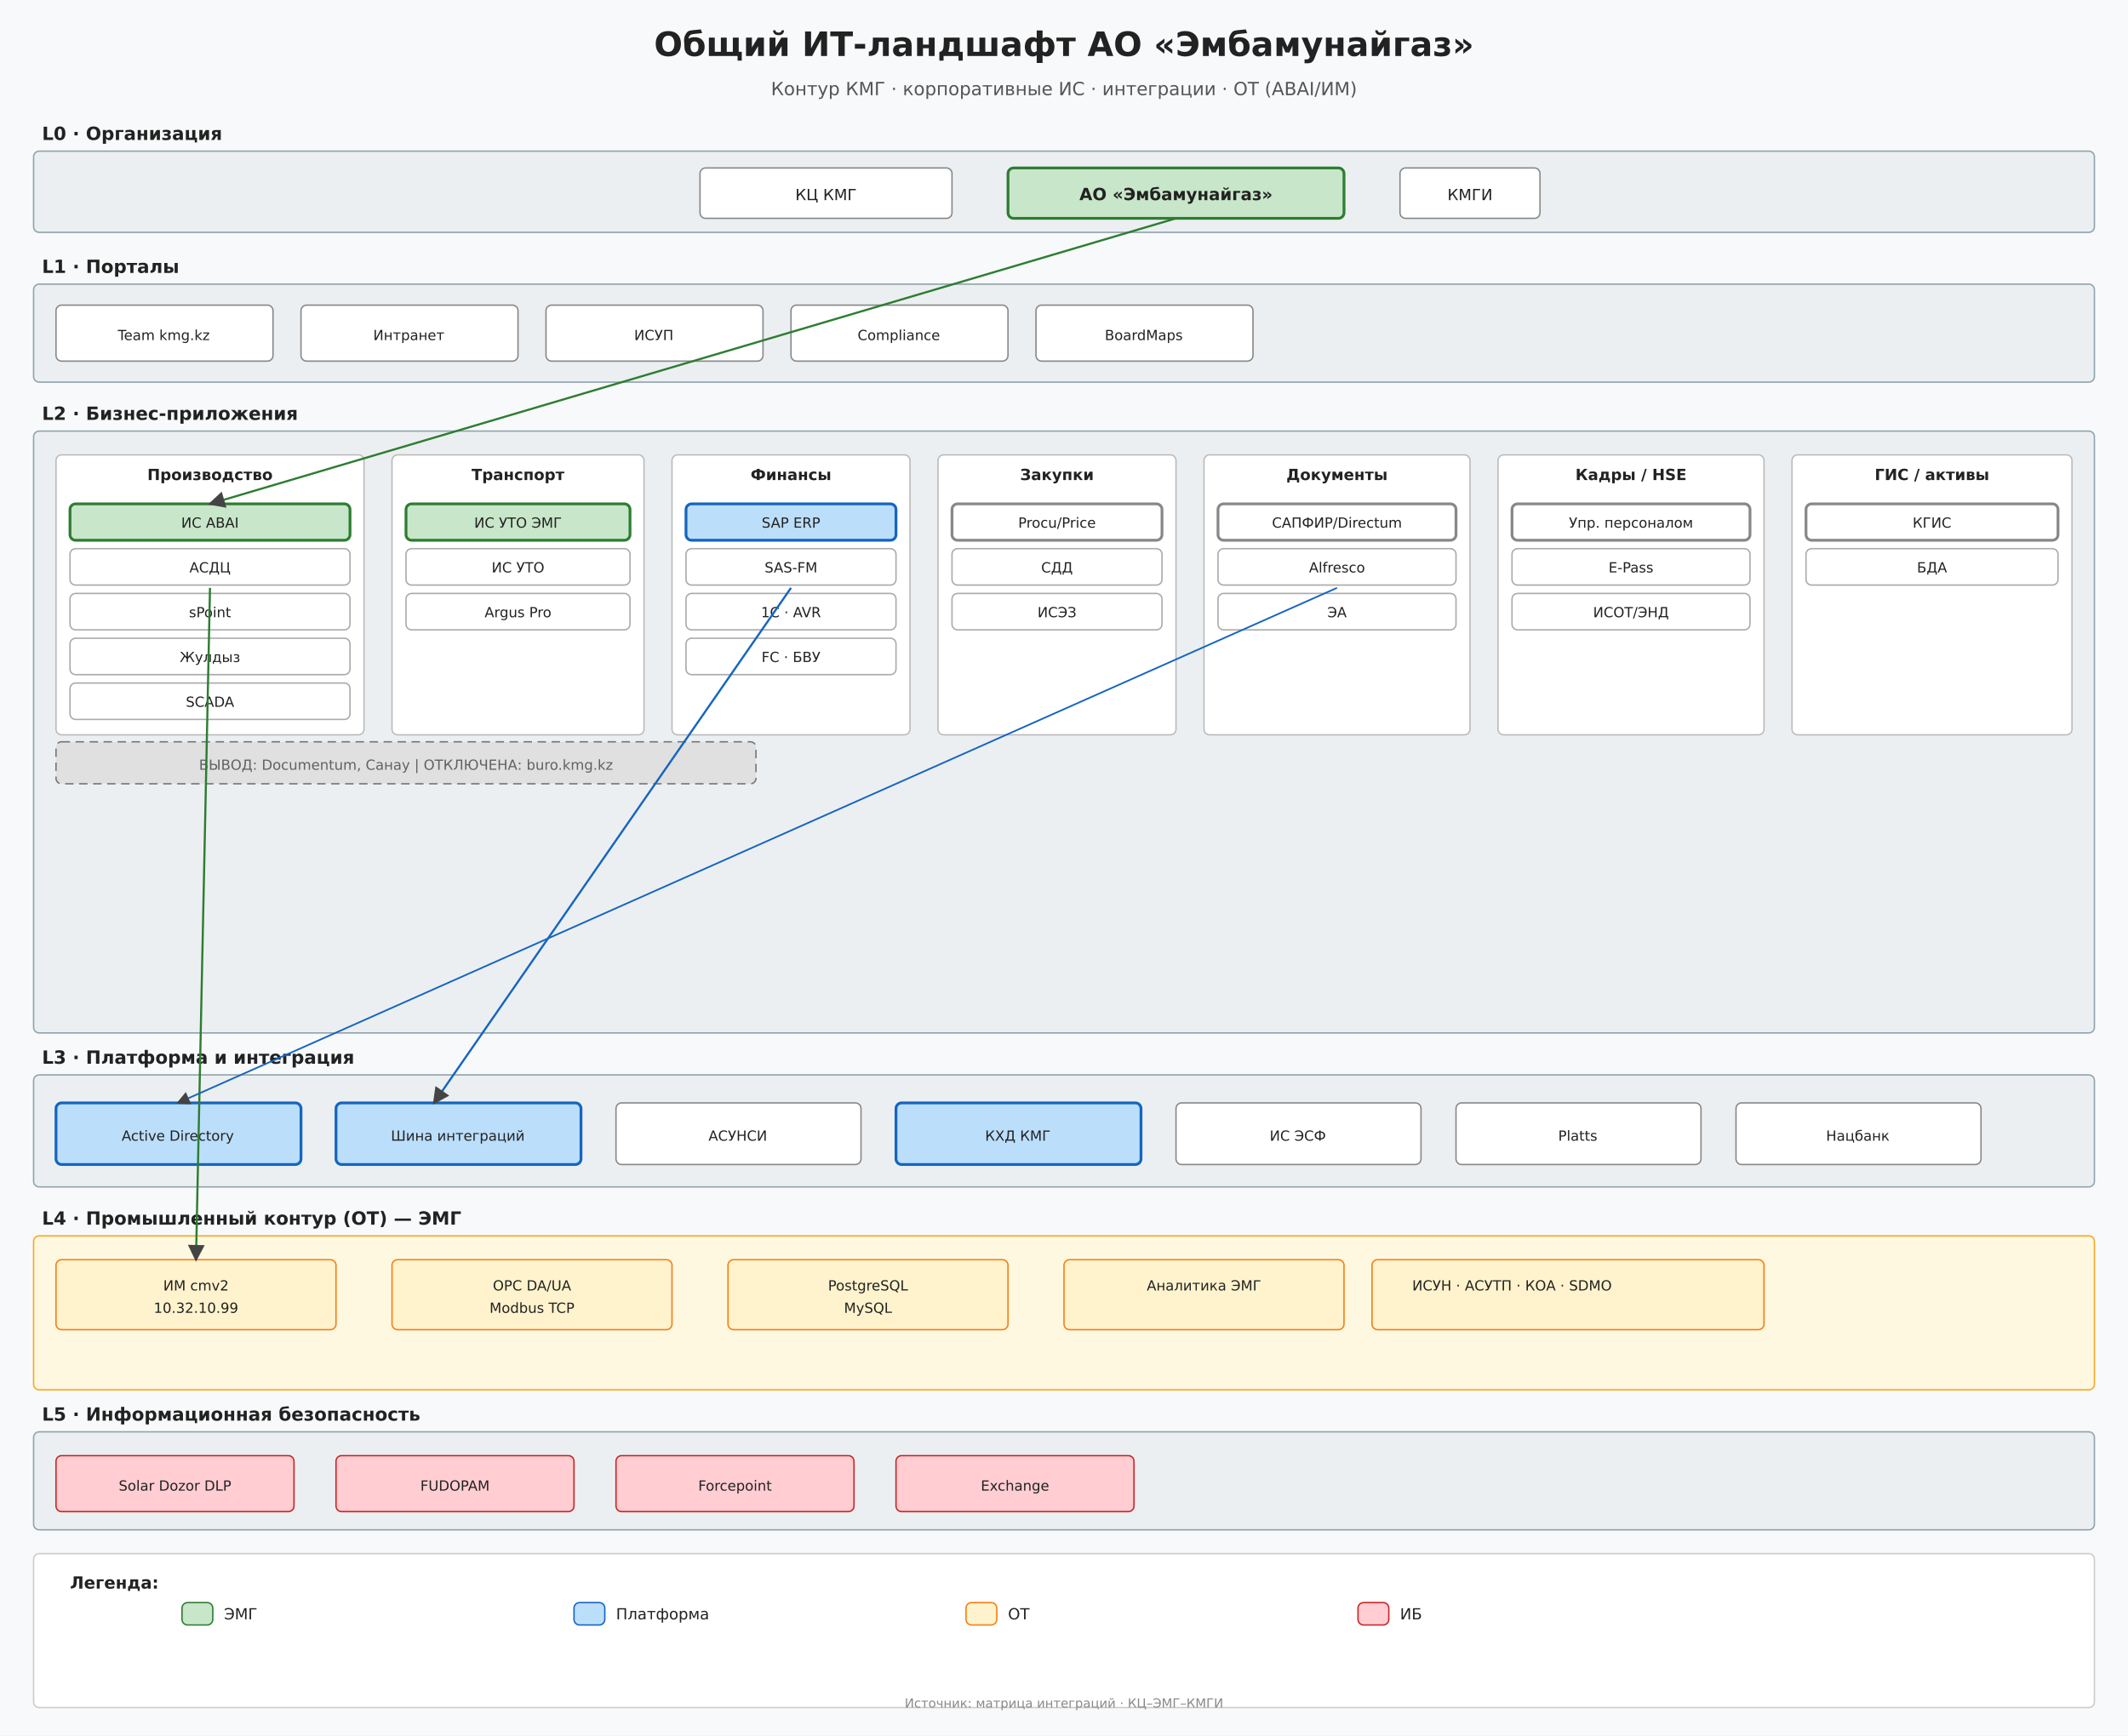
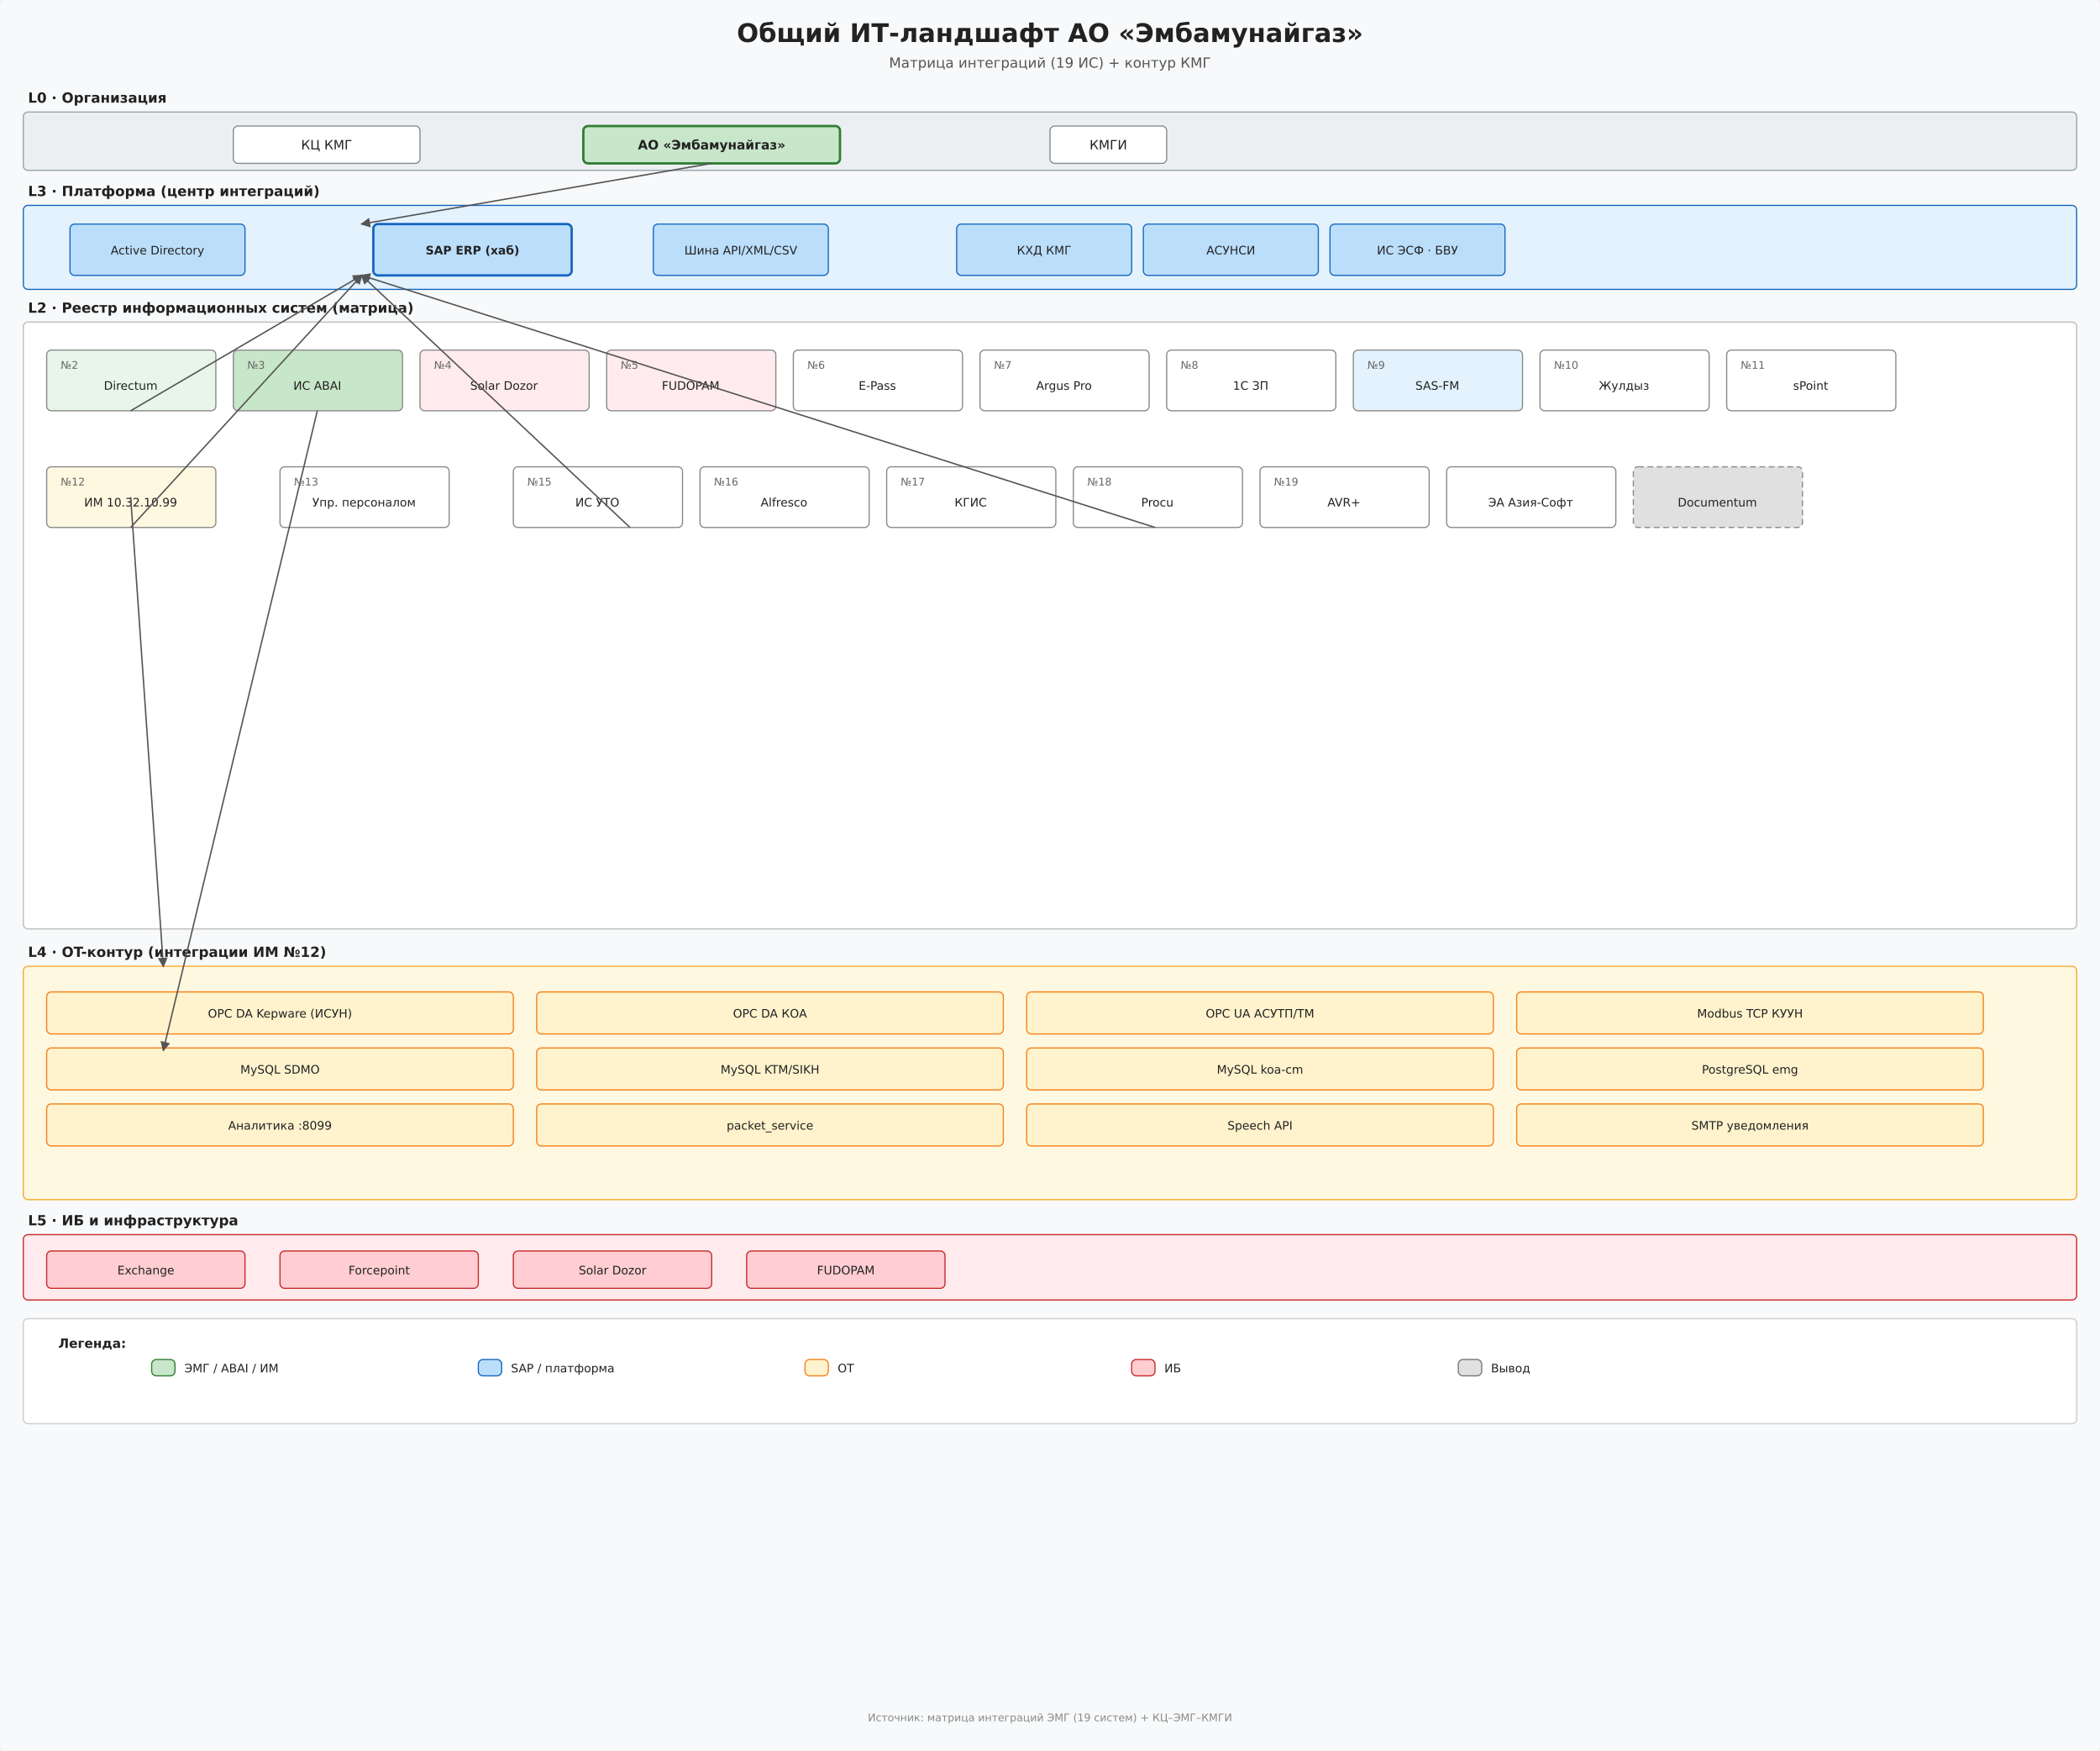
- <svg xmlns="http://www.w3.org/2000/svg" viewBox="0 0 1520 1240">
+ <svg xmlns="http://www.w3.org/2000/svg" viewBox="0 0 1800 1500">
  <defs>
-     <marker id="a" markerWidth="8" markerHeight="8" refX="7" refY="4" orient="auto">
-       <path d="M0,0 L8,4 L0,8 Z" fill="#444" />
+     <marker id="ar" markerWidth="7" markerHeight="7" refX="6" refY="3.5" orient="auto">
+       <path d="M0,0 L7,3.5 L0,7 Z" fill="#555" />
    </marker>
  </defs>
-   <rect width="1520" height="1240" fill="#f8f9fa" />
-   <text x="760" y="40" text-anchor="middle" font-family="DejaVu Sans,Arial,sans-serif" font-size="24" font-weight="bold" fill="#222">Общий ИТ-ландшафт АО «Эмбамунайгаз»</text>
-   <text x="760" y="68" text-anchor="middle" font-family="DejaVu Sans,Arial,sans-serif" font-size="13" font-weight="normal" fill="#555">Контур КМГ · корпоративные ИС · интеграции · OT (ABAI/ИМ)</text>
-   <text x="30" y="100" text-anchor="start" font-family="DejaVu Sans,Arial,sans-serif" font-size="13" font-weight="bold" fill="#222">L0 · Организация</text>
-   <rect x="24" y="108" width="1472" height="58" rx="4" fill="#eceff1" stroke="#90a4ae" stroke-width="1" />
-   <rect x="500" y="120" width="180" height="36" rx="4" fill="#fff" stroke="#888" stroke-width="1" />
-   <text x="590" y="143" text-anchor="middle" font-family="DejaVu Sans,Arial,sans-serif" font-size="11" font-weight="normal" fill="#222">КЦ КМГ</text>
-   <rect x="720" y="120" width="240" height="36" rx="4" fill="#c8e6c9" stroke="#2e7d32" stroke-width="2" />
-   <text x="840" y="143" text-anchor="middle" font-family="DejaVu Sans,Arial,sans-serif" font-size="12" font-weight="bold" fill="#222">АО «Эмбамунайгаз»</text>
-   <rect x="1000" y="120" width="100" height="36" rx="4" fill="#fff" stroke="#888" stroke-width="1" />
-   <text x="1050" y="143" text-anchor="middle" font-family="DejaVu Sans,Arial,sans-serif" font-size="11" font-weight="normal" fill="#222">КМГИ</text>
-   <text x="30" y="195" text-anchor="start" font-family="DejaVu Sans,Arial,sans-serif" font-size="13" font-weight="bold" fill="#222">L1 · Порталы</text>
-   <rect x="24" y="203" width="1472" height="70" rx="4" fill="#eceff1" stroke="#90a4ae" stroke-width="1" />
-   <rect x="40" y="218" width="155" height="40" rx="4" fill="#fff" stroke="#888" stroke-width="1" />
-   <text x="117" y="243" text-anchor="middle" font-family="DejaVu Sans,Arial,sans-serif" font-size="10" font-weight="normal" fill="#222">Team kmg.kz</text>
-   <rect x="215" y="218" width="155" height="40" rx="4" fill="#fff" stroke="#888" stroke-width="1" />
-   <text x="292" y="243" text-anchor="middle" font-family="DejaVu Sans,Arial,sans-serif" font-size="10" font-weight="normal" fill="#222">Интранет</text>
-   <rect x="390" y="218" width="155" height="40" rx="4" fill="#fff" stroke="#888" stroke-width="1" />
-   <text x="467" y="243" text-anchor="middle" font-family="DejaVu Sans,Arial,sans-serif" font-size="10" font-weight="normal" fill="#222">ИСУП</text>
-   <rect x="565" y="218" width="155" height="40" rx="4" fill="#fff" stroke="#888" stroke-width="1" />
-   <text x="642" y="243" text-anchor="middle" font-family="DejaVu Sans,Arial,sans-serif" font-size="10" font-weight="normal" fill="#222">Compliance</text>
-   <rect x="740" y="218" width="155" height="40" rx="4" fill="#fff" stroke="#888" stroke-width="1" />
-   <text x="817" y="243" text-anchor="middle" font-family="DejaVu Sans,Arial,sans-serif" font-size="10" font-weight="normal" fill="#222">BoardMaps</text>
-   <text x="30" y="300" text-anchor="start" font-family="DejaVu Sans,Arial,sans-serif" font-size="13" font-weight="bold" fill="#222">L2 · Бизнес-приложения</text>
-   <rect x="24" y="308" width="1472" height="430" rx="4" fill="#eceff1" stroke="#90a4ae" stroke-width="1" />
-   <rect x="40" y="325" width="220" height="200" rx="4" fill="#fff" stroke="#bbb" stroke-width="1" />
-   <text x="150.0" y="343" text-anchor="middle" font-family="DejaVu Sans,Arial,sans-serif" font-size="11" font-weight="bold" fill="#222">Производство</text>
-   <rect x="50" y="360" width="200" height="26" rx="4" fill="#c8e6c9" stroke="#2e7d32" stroke-width="2" />
-   <text x="150.0" y="377" text-anchor="middle" font-family="DejaVu Sans,Arial,sans-serif" font-size="10" font-weight="normal" fill="#222">ИС ABAI</text>
-   <rect x="50" y="392" width="200" height="26" rx="4" fill="#fff" stroke="#aaa" stroke-width="1" />
-   <text x="150.0" y="409" text-anchor="middle" font-family="DejaVu Sans,Arial,sans-serif" font-size="10" font-weight="normal" fill="#222">АСДЦ</text>
-   <rect x="50" y="424" width="200" height="26" rx="4" fill="#fff" stroke="#aaa" stroke-width="1" />
-   <text x="150.0" y="441" text-anchor="middle" font-family="DejaVu Sans,Arial,sans-serif" font-size="10" font-weight="normal" fill="#222">sPoint</text>
-   <rect x="50" y="456" width="200" height="26" rx="4" fill="#fff" stroke="#aaa" stroke-width="1" />
-   <text x="150.0" y="473" text-anchor="middle" font-family="DejaVu Sans,Arial,sans-serif" font-size="10" font-weight="normal" fill="#222">Жулдыз</text>
-   <rect x="50" y="488" width="200" height="26" rx="4" fill="#fff" stroke="#aaa" stroke-width="1" />
-   <text x="150.0" y="505" text-anchor="middle" font-family="DejaVu Sans,Arial,sans-serif" font-size="10" font-weight="normal" fill="#222">SCADA</text>
-   <rect x="280" y="325" width="180" height="200" rx="4" fill="#fff" stroke="#bbb" stroke-width="1" />
-   <text x="370.0" y="343" text-anchor="middle" font-family="DejaVu Sans,Arial,sans-serif" font-size="11" font-weight="bold" fill="#222">Транспорт</text>
-   <rect x="290" y="360" width="160" height="26" rx="4" fill="#c8e6c9" stroke="#2e7d32" stroke-width="2" />
-   <text x="370.0" y="377" text-anchor="middle" font-family="DejaVu Sans,Arial,sans-serif" font-size="10" font-weight="normal" fill="#222">ИС УТО ЭМГ</text>
-   <rect x="290" y="392" width="160" height="26" rx="4" fill="#fff" stroke="#aaa" stroke-width="1" />
-   <text x="370.0" y="409" text-anchor="middle" font-family="DejaVu Sans,Arial,sans-serif" font-size="10" font-weight="normal" fill="#222">ИС УТО</text>
-   <rect x="290" y="424" width="160" height="26" rx="4" fill="#fff" stroke="#aaa" stroke-width="1" />
-   <text x="370.0" y="441" text-anchor="middle" font-family="DejaVu Sans,Arial,sans-serif" font-size="10" font-weight="normal" fill="#222">Argus Pro</text>
-   <rect x="480" y="325" width="170" height="200" rx="4" fill="#fff" stroke="#bbb" stroke-width="1" />
-   <text x="565.0" y="343" text-anchor="middle" font-family="DejaVu Sans,Arial,sans-serif" font-size="11" font-weight="bold" fill="#222">Финансы</text>
-   <rect x="490" y="360" width="150" height="26" rx="4" fill="#bbdefb" stroke="#1565c0" stroke-width="2" />
-   <text x="565.0" y="377" text-anchor="middle" font-family="DejaVu Sans,Arial,sans-serif" font-size="10" font-weight="normal" fill="#222">SAP ERP</text>
-   <rect x="490" y="392" width="150" height="26" rx="4" fill="#fff" stroke="#aaa" stroke-width="1" />
-   <text x="565.0" y="409" text-anchor="middle" font-family="DejaVu Sans,Arial,sans-serif" font-size="10" font-weight="normal" fill="#222">SAS-FM</text>
-   <rect x="490" y="424" width="150" height="26" rx="4" fill="#fff" stroke="#aaa" stroke-width="1" />
-   <text x="565.0" y="441" text-anchor="middle" font-family="DejaVu Sans,Arial,sans-serif" font-size="10" font-weight="normal" fill="#222">1С · AVR</text>
-   <rect x="490" y="456" width="150" height="26" rx="4" fill="#fff" stroke="#aaa" stroke-width="1" />
-   <text x="565.0" y="473" text-anchor="middle" font-family="DejaVu Sans,Arial,sans-serif" font-size="10" font-weight="normal" fill="#222">FC · БВУ</text>
-   <rect x="670" y="325" width="170" height="200" rx="4" fill="#fff" stroke="#bbb" stroke-width="1" />
-   <text x="755.0" y="343" text-anchor="middle" font-family="DejaVu Sans,Arial,sans-serif" font-size="11" font-weight="bold" fill="#222">Закупки</text>
-   <rect x="680" y="360" width="150" height="26" rx="4" fill="#fff" stroke="#888" stroke-width="2" />
-   <text x="755.0" y="377" text-anchor="middle" font-family="DejaVu Sans,Arial,sans-serif" font-size="10" font-weight="normal" fill="#222">Procu/Price</text>
-   <rect x="680" y="392" width="150" height="26" rx="4" fill="#fff" stroke="#aaa" stroke-width="1" />
-   <text x="755.0" y="409" text-anchor="middle" font-family="DejaVu Sans,Arial,sans-serif" font-size="10" font-weight="normal" fill="#222">СДД</text>
-   <rect x="680" y="424" width="150" height="26" rx="4" fill="#fff" stroke="#aaa" stroke-width="1" />
-   <text x="755.0" y="441" text-anchor="middle" font-family="DejaVu Sans,Arial,sans-serif" font-size="10" font-weight="normal" fill="#222">ИСЭЗ</text>
-   <rect x="860" y="325" width="190" height="200" rx="4" fill="#fff" stroke="#bbb" stroke-width="1" />
-   <text x="955.0" y="343" text-anchor="middle" font-family="DejaVu Sans,Arial,sans-serif" font-size="11" font-weight="bold" fill="#222">Документы</text>
-   <rect x="870" y="360" width="170" height="26" rx="4" fill="#fff" stroke="#888" stroke-width="2" />
-   <text x="955.0" y="377" text-anchor="middle" font-family="DejaVu Sans,Arial,sans-serif" font-size="10" font-weight="normal" fill="#222">САПФИР/Directum</text>
-   <rect x="870" y="392" width="170" height="26" rx="4" fill="#fff" stroke="#aaa" stroke-width="1" />
-   <text x="955.0" y="409" text-anchor="middle" font-family="DejaVu Sans,Arial,sans-serif" font-size="10" font-weight="normal" fill="#222">Alfresco</text>
-   <rect x="870" y="424" width="170" height="26" rx="4" fill="#fff" stroke="#aaa" stroke-width="1" />
-   <text x="955.0" y="441" text-anchor="middle" font-family="DejaVu Sans,Arial,sans-serif" font-size="10" font-weight="normal" fill="#222">ЭА</text>
-   <rect x="1070" y="325" width="190" height="200" rx="4" fill="#fff" stroke="#bbb" stroke-width="1" />
-   <text x="1165.0" y="343" text-anchor="middle" font-family="DejaVu Sans,Arial,sans-serif" font-size="11" font-weight="bold" fill="#222">Кадры / HSE</text>
-   <rect x="1080" y="360" width="170" height="26" rx="4" fill="#fff" stroke="#888" stroke-width="2" />
-   <text x="1165.0" y="377" text-anchor="middle" font-family="DejaVu Sans,Arial,sans-serif" font-size="10" font-weight="normal" fill="#222">Упр. персоналом</text>
-   <rect x="1080" y="392" width="170" height="26" rx="4" fill="#fff" stroke="#aaa" stroke-width="1" />
-   <text x="1165.0" y="409" text-anchor="middle" font-family="DejaVu Sans,Arial,sans-serif" font-size="10" font-weight="normal" fill="#222">E-Pass</text>
-   <rect x="1080" y="424" width="170" height="26" rx="4" fill="#fff" stroke="#aaa" stroke-width="1" />
-   <text x="1165.0" y="441" text-anchor="middle" font-family="DejaVu Sans,Arial,sans-serif" font-size="10" font-weight="normal" fill="#222">ИСОТ/ЭНД</text>
-   <rect x="1280" y="325" width="200" height="200" rx="4" fill="#fff" stroke="#bbb" stroke-width="1" />
-   <text x="1380.0" y="343" text-anchor="middle" font-family="DejaVu Sans,Arial,sans-serif" font-size="11" font-weight="bold" fill="#222">ГИС / активы</text>
-   <rect x="1290" y="360" width="180" height="26" rx="4" fill="#fff" stroke="#888" stroke-width="2" />
-   <text x="1380.0" y="377" text-anchor="middle" font-family="DejaVu Sans,Arial,sans-serif" font-size="10" font-weight="normal" fill="#222">КГИС</text>
-   <rect x="1290" y="392" width="180" height="26" rx="4" fill="#fff" stroke="#aaa" stroke-width="1" />
-   <text x="1380.0" y="409" text-anchor="middle" font-family="DejaVu Sans,Arial,sans-serif" font-size="10" font-weight="normal" fill="#222">БДА</text>
-   <rect x="40" y="530" width="500" height="30" rx="4" fill="#e0e0e0" stroke="#757575" stroke-width="1" stroke-dasharray="6 4" />
-   <text x="290" y="550" text-anchor="middle" font-family="DejaVu Sans,Arial,sans-serif" font-size="10" font-weight="normal" fill="#616161">ВЫВОД: Documentum, Санау  |  ОТКЛЮЧЕНА: buro.kmg.kz</text>
-   <text x="30" y="760" text-anchor="start" font-family="DejaVu Sans,Arial,sans-serif" font-size="13" font-weight="bold" fill="#222">L3 · Платформа и интеграция</text>
-   <rect x="24" y="768" width="1472" height="80" rx="4" fill="#eceff1" stroke="#90a4ae" stroke-width="1" />
-   <rect x="40" y="788" width="175" height="44" rx="4" fill="#bbdefb" stroke="#1565c0" stroke-width="2" />
-   <text x="127" y="815" text-anchor="middle" font-family="DejaVu Sans,Arial,sans-serif" font-size="10" font-weight="normal" fill="#222">Active Directory</text>
-   <rect x="240" y="788" width="175" height="44" rx="4" fill="#bbdefb" stroke="#1565c0" stroke-width="2" />
-   <text x="327" y="815" text-anchor="middle" font-family="DejaVu Sans,Arial,sans-serif" font-size="10" font-weight="normal" fill="#222">Шина интеграций</text>
-   <rect x="440" y="788" width="175" height="44" rx="4" fill="#fff" stroke="#888" stroke-width="1" />
-   <text x="527" y="815" text-anchor="middle" font-family="DejaVu Sans,Arial,sans-serif" font-size="10" font-weight="normal" fill="#222">АСУНСИ</text>
-   <rect x="640" y="788" width="175" height="44" rx="4" fill="#bbdefb" stroke="#1565c0" stroke-width="2" />
-   <text x="727" y="815" text-anchor="middle" font-family="DejaVu Sans,Arial,sans-serif" font-size="10" font-weight="normal" fill="#222">КХД КМГ</text>
-   <rect x="840" y="788" width="175" height="44" rx="4" fill="#fff" stroke="#888" stroke-width="1" />
-   <text x="927" y="815" text-anchor="middle" font-family="DejaVu Sans,Arial,sans-serif" font-size="10" font-weight="normal" fill="#222">ИС ЭСФ</text>
-   <rect x="1040" y="788" width="175" height="44" rx="4" fill="#fff" stroke="#888" stroke-width="1" />
-   <text x="1127" y="815" text-anchor="middle" font-family="DejaVu Sans,Arial,sans-serif" font-size="10" font-weight="normal" fill="#222">Platts</text>
-   <rect x="1240" y="788" width="175" height="44" rx="4" fill="#fff" stroke="#888" stroke-width="1" />
-   <text x="1327" y="815" text-anchor="middle" font-family="DejaVu Sans,Arial,sans-serif" font-size="10" font-weight="normal" fill="#222">Нацбанк</text>
-   <text x="30" y="875" text-anchor="start" font-family="DejaVu Sans,Arial,sans-serif" font-size="13" font-weight="bold" fill="#222">L4 · Промышленный контур (OT) — ЭМГ</text>
-   <rect x="24" y="883" width="1472" height="110" rx="4" fill="#fff8e1" stroke="#f9a825" stroke-width="1" />
-   <rect x="40" y="900" width="200" height="50" rx="4" fill="#fff3cd" stroke="#f57f17" stroke-width="1" />
-   <text x="140" y="922" text-anchor="middle" font-family="DejaVu Sans,Arial,sans-serif" font-size="10" font-weight="normal" fill="#222">ИМ cmv2</text>
-   <text x="140" y="938" text-anchor="middle" font-family="DejaVu Sans,Arial,sans-serif" font-size="10" font-weight="normal" fill="#222">10.32.10.99</text>
-   <rect x="280" y="900" width="200" height="50" rx="4" fill="#fff3cd" stroke="#f57f17" stroke-width="1" />
-   <text x="380" y="922" text-anchor="middle" font-family="DejaVu Sans,Arial,sans-serif" font-size="10" font-weight="normal" fill="#222">OPC DA/UA</text>
-   <text x="380" y="938" text-anchor="middle" font-family="DejaVu Sans,Arial,sans-serif" font-size="10" font-weight="normal" fill="#222">Modbus TCP</text>
-   <rect x="520" y="900" width="200" height="50" rx="4" fill="#fff3cd" stroke="#f57f17" stroke-width="1" />
-   <text x="620" y="922" text-anchor="middle" font-family="DejaVu Sans,Arial,sans-serif" font-size="10" font-weight="normal" fill="#222">PostgreSQL</text>
-   <text x="620" y="938" text-anchor="middle" font-family="DejaVu Sans,Arial,sans-serif" font-size="10" font-weight="normal" fill="#222">MySQL</text>
-   <rect x="760" y="900" width="200" height="50" rx="4" fill="#fff3cd" stroke="#f57f17" stroke-width="1" />
-   <text x="860" y="922" text-anchor="middle" font-family="DejaVu Sans,Arial,sans-serif" font-size="10" font-weight="normal" fill="#222">Аналитика ЭМГ</text>
-   <rect x="980" y="900" width="280" height="50" rx="4" fill="#fff3cd" stroke="#f57f17" stroke-width="1" />
-   <text x="1080" y="922" text-anchor="middle" font-family="DejaVu Sans,Arial,sans-serif" font-size="10" font-weight="normal" fill="#222">ИСУН · АСУТП · КОА · SDMO</text>
-   <text x="30" y="1015" text-anchor="start" font-family="DejaVu Sans,Arial,sans-serif" font-size="13" font-weight="bold" fill="#222">L5 · Информационная безопасность</text>
-   <rect x="24" y="1023" width="1472" height="70" rx="4" fill="#eceff1" stroke="#90a4ae" stroke-width="1" />
-   <rect x="40" y="1040" width="170" height="40" rx="4" fill="#ffcdd2" stroke="#c62828" stroke-width="1" />
-   <text x="125" y="1065" text-anchor="middle" font-family="DejaVu Sans,Arial,sans-serif" font-size="10" font-weight="normal" fill="#222">Solar Dozor DLP</text>
-   <rect x="240" y="1040" width="170" height="40" rx="4" fill="#ffcdd2" stroke="#c62828" stroke-width="1" />
-   <text x="325" y="1065" text-anchor="middle" font-family="DejaVu Sans,Arial,sans-serif" font-size="10" font-weight="normal" fill="#222">FUDOPAM</text>
-   <rect x="440" y="1040" width="170" height="40" rx="4" fill="#ffcdd2" stroke="#c62828" stroke-width="1" />
-   <text x="525" y="1065" text-anchor="middle" font-family="DejaVu Sans,Arial,sans-serif" font-size="10" font-weight="normal" fill="#222">Forcepoint</text>
-   <rect x="640" y="1040" width="170" height="40" rx="4" fill="#ffcdd2" stroke="#c62828" stroke-width="1" />
-   <text x="725" y="1065" text-anchor="middle" font-family="DejaVu Sans,Arial,sans-serif" font-size="10" font-weight="normal" fill="#222">Exchange</text>
-   <line x1="840" y1="156" x2="150" y2="360" stroke="#2e7d32" stroke-width="1.5" marker-end="url(#a)" />
-   <line x1="150" y1="420" x2="140" y2="900" stroke="#2e7d32" stroke-width="1.5" marker-end="url(#a)" />
-   <line x1="565" y1="420" x2="310" y2="788" stroke="#1565c0" stroke-width="1.5" marker-end="url(#a)" />
-   <line x1="955" y1="420" x2="127" y2="788" stroke="#1565c0" stroke-width="1.2" marker-end="url(#a)" />
-   <rect x="24" y="1110" width="1472" height="110" rx="4" fill="#fff" stroke="#ccc" stroke-width="1" />
-   <text x="50" y="1135" text-anchor="start" font-family="DejaVu Sans,Arial,sans-serif" font-size="12" font-weight="bold" fill="#222">Легенда:</text>
-   <rect x="130" y="1145" width="22" height="16" rx="4" fill="#c8e6c9" stroke="#2e7d32" stroke-width="1" />
-   <text x="160" y="1157" text-anchor="start" font-family="DejaVu Sans,Arial,sans-serif" font-size="11" font-weight="normal" fill="#222">ЭМГ</text>
-   <rect x="410" y="1145" width="22" height="16" rx="4" fill="#bbdefb" stroke="#1565c0" stroke-width="1" />
-   <text x="440" y="1157" text-anchor="start" font-family="DejaVu Sans,Arial,sans-serif" font-size="11" font-weight="normal" fill="#222">Платформа</text>
-   <rect x="690" y="1145" width="22" height="16" rx="4" fill="#fff3cd" stroke="#f57f17" stroke-width="1" />
-   <text x="720" y="1157" text-anchor="start" font-family="DejaVu Sans,Arial,sans-serif" font-size="11" font-weight="normal" fill="#222">OT</text>
-   <rect x="970" y="1145" width="22" height="16" rx="4" fill="#ffcdd2" stroke="#c62828" stroke-width="1" />
-   <text x="1000" y="1157" text-anchor="start" font-family="DejaVu Sans,Arial,sans-serif" font-size="11" font-weight="normal" fill="#222">ИБ</text>
-   <text x="760" y="1220" text-anchor="middle" font-family="DejaVu Sans,Arial,sans-serif" font-size="9" font-weight="normal" fill="#888">Источник: матрица интеграций · КЦ–ЭМГ–КМГИ</text>
+   <rect x="0" y="0" width="1800" height="1500" rx="4" fill="#f8f9fa" stroke="none" stroke-width="1" />
+   <text x="900.0" y="36" text-anchor="middle" font-family="DejaVu Sans,Arial,sans-serif" font-size="22" font-weight="bold" fill="#222">Общий ИТ-ландшафт АО «Эмбамунайгаз»</text>
+   <text x="900.0" y="58" text-anchor="middle" font-family="DejaVu Sans,Arial,sans-serif" font-size="12" font-weight="normal" fill="#555">Матрица интеграций (19 ИС) + контур КМГ</text>
+   <text x="24" y="88" text-anchor="start" font-family="DejaVu Sans,Arial,sans-serif" font-size="12" font-weight="bold" fill="#222">L0 · Организация</text>
+   <rect x="20" y="96" width="1760" height="50" rx="4" fill="#eceff1" stroke="#90a4ae" stroke-width="1" />
+   <rect x="200" y="108" width="160" height="32" rx="4" fill="#fff" stroke="#888" stroke-width="1" />
+   <text x="280.0" y="128" text-anchor="middle" font-family="DejaVu Sans,Arial,sans-serif" font-size="11" font-weight="normal" fill="#222">КЦ КМГ</text>
+   <rect x="500" y="108" width="220" height="32" rx="4" fill="#c8e6c9" stroke="#2e7d32" stroke-width="2" />
+   <text x="610.0" y="128" text-anchor="middle" font-family="DejaVu Sans,Arial,sans-serif" font-size="11" font-weight="bold" fill="#222">АО «Эмбамунайгаз»</text>
+   <rect x="900" y="108" width="100" height="32" rx="4" fill="#fff" stroke="#888" stroke-width="1" />
+   <text x="950.0" y="128" text-anchor="middle" font-family="DejaVu Sans,Arial,sans-serif" font-size="11" font-weight="normal" fill="#222">КМГИ</text>
+   <text x="24" y="168" text-anchor="start" font-family="DejaVu Sans,Arial,sans-serif" font-size="12" font-weight="bold" fill="#222">L3 · Платформа (центр интеграций)</text>
+   <rect x="20" y="176" width="1760" height="72" rx="4" fill="#e3f2fd" stroke="#1565c0" stroke-width="1" />
+   <rect x="60" y="192" width="150" height="44" rx="4" fill="#bbdefb" stroke="#1565c0" stroke-width="1" />
+   <text x="135" y="218" text-anchor="middle" font-family="DejaVu Sans,Arial,sans-serif" font-size="10" font-weight="normal" fill="#222">Active Directory</text>
+   <rect x="320" y="192" width="170" height="44" rx="4" fill="#bbdefb" stroke="#1565c0" stroke-width="2" />
+   <text x="405" y="218" text-anchor="middle" font-family="DejaVu Sans,Arial,sans-serif" font-size="10" font-weight="bold" fill="#222">SAP ERP (хаб)</text>
+   <rect x="560" y="192" width="150" height="44" rx="4" fill="#bbdefb" stroke="#1565c0" stroke-width="1" />
+   <text x="635" y="218" text-anchor="middle" font-family="DejaVu Sans,Arial,sans-serif" font-size="10" font-weight="normal" fill="#222">Шина API/XML/CSV</text>
+   <rect x="820" y="192" width="150" height="44" rx="4" fill="#bbdefb" stroke="#1565c0" stroke-width="1" />
+   <text x="895" y="218" text-anchor="middle" font-family="DejaVu Sans,Arial,sans-serif" font-size="10" font-weight="normal" fill="#222">КХД КМГ</text>
+   <rect x="980" y="192" width="150" height="44" rx="4" fill="#bbdefb" stroke="#1565c0" stroke-width="1" />
+   <text x="1055" y="218" text-anchor="middle" font-family="DejaVu Sans,Arial,sans-serif" font-size="10" font-weight="normal" fill="#222">АСУНСИ</text>
+   <rect x="1140" y="192" width="150" height="44" rx="4" fill="#bbdefb" stroke="#1565c0" stroke-width="1" />
+   <text x="1215" y="218" text-anchor="middle" font-family="DejaVu Sans,Arial,sans-serif" font-size="10" font-weight="normal" fill="#222">ИС ЭСФ · БВУ</text>
+   <text x="24" y="268" text-anchor="start" font-family="DejaVu Sans,Arial,sans-serif" font-size="12" font-weight="bold" fill="#222">L2 · Реестр информационных систем (матрица)</text>
+   <rect x="20" y="276" width="1760" height="520" rx="4" fill="#fff" stroke="#bbb" stroke-width="1" />
+   <rect x="40" y="300" width="145" height="52" rx="4" fill="#e8f5e9" stroke="#888" stroke-width="1" />
+   <text x="52" y="316" text-anchor="start" font-family="DejaVu Sans,Arial,sans-serif" font-size="9" font-weight="normal" fill="#666">№2</text>
+   <text x="112" y="334" text-anchor="middle" font-family="DejaVu Sans,Arial,sans-serif" font-size="10" font-weight="normal" fill="#222">Directum</text>
+   <rect x="200" y="300" width="145" height="52" rx="4" fill="#c8e6c9" stroke="#888" stroke-width="1" />
+   <text x="212" y="316" text-anchor="start" font-family="DejaVu Sans,Arial,sans-serif" font-size="9" font-weight="normal" fill="#666">№3</text>
+   <text x="272" y="334" text-anchor="middle" font-family="DejaVu Sans,Arial,sans-serif" font-size="10" font-weight="normal" fill="#222">ИС ABAI</text>
+   <rect x="360" y="300" width="145" height="52" rx="4" fill="#ffebee" stroke="#888" stroke-width="1" />
+   <text x="372" y="316" text-anchor="start" font-family="DejaVu Sans,Arial,sans-serif" font-size="9" font-weight="normal" fill="#666">№4</text>
+   <text x="432" y="334" text-anchor="middle" font-family="DejaVu Sans,Arial,sans-serif" font-size="10" font-weight="normal" fill="#222">Solar Dozor</text>
+   <rect x="520" y="300" width="145" height="52" rx="4" fill="#ffebee" stroke="#888" stroke-width="1" />
+   <text x="532" y="316" text-anchor="start" font-family="DejaVu Sans,Arial,sans-serif" font-size="9" font-weight="normal" fill="#666">№5</text>
+   <text x="592" y="334" text-anchor="middle" font-family="DejaVu Sans,Arial,sans-serif" font-size="10" font-weight="normal" fill="#222">FUDOPAM</text>
+   <rect x="680" y="300" width="145" height="52" rx="4" fill="#fff" stroke="#888" stroke-width="1" />
+   <text x="692" y="316" text-anchor="start" font-family="DejaVu Sans,Arial,sans-serif" font-size="9" font-weight="normal" fill="#666">№6</text>
+   <text x="752" y="334" text-anchor="middle" font-family="DejaVu Sans,Arial,sans-serif" font-size="10" font-weight="normal" fill="#222">E-Pass</text>
+   <rect x="840" y="300" width="145" height="52" rx="4" fill="#fff" stroke="#888" stroke-width="1" />
+   <text x="852" y="316" text-anchor="start" font-family="DejaVu Sans,Arial,sans-serif" font-size="9" font-weight="normal" fill="#666">№7</text>
+   <text x="912" y="334" text-anchor="middle" font-family="DejaVu Sans,Arial,sans-serif" font-size="10" font-weight="normal" fill="#222">Argus Pro</text>
+   <rect x="1000" y="300" width="145" height="52" rx="4" fill="#fff" stroke="#888" stroke-width="1" />
+   <text x="1012" y="316" text-anchor="start" font-family="DejaVu Sans,Arial,sans-serif" font-size="9" font-weight="normal" fill="#666">№8</text>
+   <text x="1072" y="334" text-anchor="middle" font-family="DejaVu Sans,Arial,sans-serif" font-size="10" font-weight="normal" fill="#222">1С ЗП</text>
+   <rect x="1160" y="300" width="145" height="52" rx="4" fill="#e3f2fd" stroke="#888" stroke-width="1" />
+   <text x="1172" y="316" text-anchor="start" font-family="DejaVu Sans,Arial,sans-serif" font-size="9" font-weight="normal" fill="#666">№9</text>
+   <text x="1232" y="334" text-anchor="middle" font-family="DejaVu Sans,Arial,sans-serif" font-size="10" font-weight="normal" fill="#222">SAS-FM</text>
+   <rect x="1320" y="300" width="145" height="52" rx="4" fill="#fff" stroke="#888" stroke-width="1" />
+   <text x="1332" y="316" text-anchor="start" font-family="DejaVu Sans,Arial,sans-serif" font-size="9" font-weight="normal" fill="#666">№10</text>
+   <text x="1392" y="334" text-anchor="middle" font-family="DejaVu Sans,Arial,sans-serif" font-size="10" font-weight="normal" fill="#222">Жулдыз</text>
+   <rect x="1480" y="300" width="145" height="52" rx="4" fill="#fff" stroke="#888" stroke-width="1" />
+   <text x="1492" y="316" text-anchor="start" font-family="DejaVu Sans,Arial,sans-serif" font-size="9" font-weight="normal" fill="#666">№11</text>
+   <text x="1552" y="334" text-anchor="middle" font-family="DejaVu Sans,Arial,sans-serif" font-size="10" font-weight="normal" fill="#222">sPoint</text>
+   <rect x="40" y="400" width="145" height="52" rx="4" fill="#fff8e1" stroke="#888" stroke-width="1" />
+   <text x="52" y="416" text-anchor="start" font-family="DejaVu Sans,Arial,sans-serif" font-size="9" font-weight="normal" fill="#666">№12</text>
+   <text x="112" y="434" text-anchor="middle" font-family="DejaVu Sans,Arial,sans-serif" font-size="10" font-weight="normal" fill="#222">ИМ 10.32.10.99</text>
+   <rect x="240" y="400" width="145" height="52" rx="4" fill="#fff" stroke="#888" stroke-width="1" />
+   <text x="252" y="416" text-anchor="start" font-family="DejaVu Sans,Arial,sans-serif" font-size="9" font-weight="normal" fill="#666">№13</text>
+   <text x="312" y="434" text-anchor="middle" font-family="DejaVu Sans,Arial,sans-serif" font-size="10" font-weight="normal" fill="#222">Упр. персоналом</text>
+   <rect x="440" y="400" width="145" height="52" rx="4" fill="#fff" stroke="#888" stroke-width="1" />
+   <text x="452" y="416" text-anchor="start" font-family="DejaVu Sans,Arial,sans-serif" font-size="9" font-weight="normal" fill="#666">№15</text>
+   <text x="512" y="434" text-anchor="middle" font-family="DejaVu Sans,Arial,sans-serif" font-size="10" font-weight="normal" fill="#222">ИС УТО</text>
+   <rect x="600" y="400" width="145" height="52" rx="4" fill="#fff" stroke="#888" stroke-width="1" />
+   <text x="612" y="416" text-anchor="start" font-family="DejaVu Sans,Arial,sans-serif" font-size="9" font-weight="normal" fill="#666">№16</text>
+   <text x="672" y="434" text-anchor="middle" font-family="DejaVu Sans,Arial,sans-serif" font-size="10" font-weight="normal" fill="#222">Alfresco</text>
+   <rect x="760" y="400" width="145" height="52" rx="4" fill="#fff" stroke="#888" stroke-width="1" />
+   <text x="772" y="416" text-anchor="start" font-family="DejaVu Sans,Arial,sans-serif" font-size="9" font-weight="normal" fill="#666">№17</text>
+   <text x="832" y="434" text-anchor="middle" font-family="DejaVu Sans,Arial,sans-serif" font-size="10" font-weight="normal" fill="#222">КГИС</text>
+   <rect x="920" y="400" width="145" height="52" rx="4" fill="#fff" stroke="#888" stroke-width="1" />
+   <text x="932" y="416" text-anchor="start" font-family="DejaVu Sans,Arial,sans-serif" font-size="9" font-weight="normal" fill="#666">№18</text>
+   <text x="992" y="434" text-anchor="middle" font-family="DejaVu Sans,Arial,sans-serif" font-size="10" font-weight="normal" fill="#222">Procu</text>
+   <rect x="1080" y="400" width="145" height="52" rx="4" fill="#fff" stroke="#888" stroke-width="1" />
+   <text x="1092" y="416" text-anchor="start" font-family="DejaVu Sans,Arial,sans-serif" font-size="9" font-weight="normal" fill="#666">№19</text>
+   <text x="1152" y="434" text-anchor="middle" font-family="DejaVu Sans,Arial,sans-serif" font-size="10" font-weight="normal" fill="#222">AVR+</text>
+   <rect x="1240" y="400" width="145" height="52" rx="4" fill="#fff" stroke="#888" stroke-width="1" />
+   <text x="1312" y="434" text-anchor="middle" font-family="DejaVu Sans,Arial,sans-serif" font-size="10" font-weight="normal" fill="#222">ЭА Азия-Софт</text>
+   <rect x="1400" y="400" width="145" height="52" rx="4" fill="#e0e0e0" stroke="#888" stroke-width="1" stroke-dasharray="5,3" />
+   <text x="1472" y="434" text-anchor="middle" font-family="DejaVu Sans,Arial,sans-serif" font-size="10" font-weight="normal" fill="#222">Documentum</text>
+   <text x="24" y="820" text-anchor="start" font-family="DejaVu Sans,Arial,sans-serif" font-size="12" font-weight="bold" fill="#222">L4 · OT-контур (интеграции ИМ №12)</text>
+   <rect x="20" y="828" width="1760" height="200" rx="4" fill="#fff8e1" stroke="#f9a825" stroke-width="1" />
+   <rect x="40" y="850" width="400" height="36" rx="4" fill="#fff3cd" stroke="#f57f17" stroke-width="1" />
+   <text x="240" y="872" text-anchor="middle" font-family="DejaVu Sans,Arial,sans-serif" font-size="10" font-weight="normal" fill="#222">OPC DA Kepware (ИСУН)</text>
+   <rect x="460" y="850" width="400" height="36" rx="4" fill="#fff3cd" stroke="#f57f17" stroke-width="1" />
+   <text x="660" y="872" text-anchor="middle" font-family="DejaVu Sans,Arial,sans-serif" font-size="10" font-weight="normal" fill="#222">OPC DA КОА</text>
+   <rect x="880" y="850" width="400" height="36" rx="4" fill="#fff3cd" stroke="#f57f17" stroke-width="1" />
+   <text x="1080" y="872" text-anchor="middle" font-family="DejaVu Sans,Arial,sans-serif" font-size="10" font-weight="normal" fill="#222">OPC UA АСУТП/ТМ</text>
+   <rect x="1300" y="850" width="400" height="36" rx="4" fill="#fff3cd" stroke="#f57f17" stroke-width="1" />
+   <text x="1500" y="872" text-anchor="middle" font-family="DejaVu Sans,Arial,sans-serif" font-size="10" font-weight="normal" fill="#222">Modbus TCP КУУН</text>
+   <rect x="40" y="898" width="400" height="36" rx="4" fill="#fff3cd" stroke="#f57f17" stroke-width="1" />
+   <text x="240" y="920" text-anchor="middle" font-family="DejaVu Sans,Arial,sans-serif" font-size="10" font-weight="normal" fill="#222">MySQL SDMO</text>
+   <rect x="460" y="898" width="400" height="36" rx="4" fill="#fff3cd" stroke="#f57f17" stroke-width="1" />
+   <text x="660" y="920" text-anchor="middle" font-family="DejaVu Sans,Arial,sans-serif" font-size="10" font-weight="normal" fill="#222">MySQL KTM/SIKН</text>
+   <rect x="880" y="898" width="400" height="36" rx="4" fill="#fff3cd" stroke="#f57f17" stroke-width="1" />
+   <text x="1080" y="920" text-anchor="middle" font-family="DejaVu Sans,Arial,sans-serif" font-size="10" font-weight="normal" fill="#222">MySQL koa-cm</text>
+   <rect x="1300" y="898" width="400" height="36" rx="4" fill="#fff3cd" stroke="#f57f17" stroke-width="1" />
+   <text x="1500" y="920" text-anchor="middle" font-family="DejaVu Sans,Arial,sans-serif" font-size="10" font-weight="normal" fill="#222">PostgreSQL emg</text>
+   <rect x="40" y="946" width="400" height="36" rx="4" fill="#fff3cd" stroke="#f57f17" stroke-width="1" />
+   <text x="240" y="968" text-anchor="middle" font-family="DejaVu Sans,Arial,sans-serif" font-size="10" font-weight="normal" fill="#222">Аналитика :8099</text>
+   <rect x="460" y="946" width="400" height="36" rx="4" fill="#fff3cd" stroke="#f57f17" stroke-width="1" />
+   <text x="660" y="968" text-anchor="middle" font-family="DejaVu Sans,Arial,sans-serif" font-size="10" font-weight="normal" fill="#222">packet_service</text>
+   <rect x="880" y="946" width="400" height="36" rx="4" fill="#fff3cd" stroke="#f57f17" stroke-width="1" />
+   <text x="1080" y="968" text-anchor="middle" font-family="DejaVu Sans,Arial,sans-serif" font-size="10" font-weight="normal" fill="#222">Speech API</text>
+   <rect x="1300" y="946" width="400" height="36" rx="4" fill="#fff3cd" stroke="#f57f17" stroke-width="1" />
+   <text x="1500" y="968" text-anchor="middle" font-family="DejaVu Sans,Arial,sans-serif" font-size="10" font-weight="normal" fill="#222">SMTP уведомления</text>
+   <text x="24" y="1050" text-anchor="start" font-family="DejaVu Sans,Arial,sans-serif" font-size="12" font-weight="bold" fill="#222">L5 · ИБ и инфраструктура</text>
+   <rect x="20" y="1058" width="1760" height="56" rx="4" fill="#ffebee" stroke="#c62828" stroke-width="1" />
+   <rect x="40" y="1072" width="170" height="32" rx="4" fill="#ffcdd2" stroke="#c62828" stroke-width="1" />
+   <text x="125" y="1092" text-anchor="middle" font-family="DejaVu Sans,Arial,sans-serif" font-size="10" font-weight="normal" fill="#222">Exchange</text>
+   <rect x="240" y="1072" width="170" height="32" rx="4" fill="#ffcdd2" stroke="#c62828" stroke-width="1" />
+   <text x="325" y="1092" text-anchor="middle" font-family="DejaVu Sans,Arial,sans-serif" font-size="10" font-weight="normal" fill="#222">Forcepoint</text>
+   <rect x="440" y="1072" width="170" height="32" rx="4" fill="#ffcdd2" stroke="#c62828" stroke-width="1" />
+   <text x="525" y="1092" text-anchor="middle" font-family="DejaVu Sans,Arial,sans-serif" font-size="10" font-weight="normal" fill="#222">Solar Dozor</text>
+   <rect x="640" y="1072" width="170" height="32" rx="4" fill="#ffcdd2" stroke="#c62828" stroke-width="1" />
+   <text x="725" y="1092" text-anchor="middle" font-family="DejaVu Sans,Arial,sans-serif" font-size="10" font-weight="normal" fill="#222">FUDOPAM</text>
+   <line x1="610" y1="140" x2="310" y2="192" stroke="#555" stroke-width="1.2" marker-end="url(#ar)" />
+   <line x1="112" y1="352" x2="310" y2="236" stroke="#555" stroke-width="1.2" marker-end="url(#ar)" />
+   <line x1="272" y1="352" x2="140" y2="900" stroke="#555" stroke-width="1.2" marker-end="url(#ar)" />
+   <line x1="112" y1="452" x2="310" y2="236" stroke="#555" stroke-width="1.2" marker-end="url(#ar)" />
+   <line x1="112" y1="426" x2="140" y2="828" stroke="#555" stroke-width="1.2" marker-end="url(#ar)" />
+   <line x1="540" y1="452" x2="310" y2="236" stroke="#555" stroke-width="1.2" marker-end="url(#ar)" />
+   <line x1="990" y1="452" x2="310" y2="236" stroke="#555" stroke-width="1.2" marker-end="url(#ar)" />
+   <rect x="20" y="1130" width="1760" height="90" rx="4" fill="#fff" stroke="#ccc" stroke-width="1" />
+   <text x="50" y="1155" text-anchor="start" font-family="DejaVu Sans,Arial,sans-serif" font-size="11" font-weight="bold" fill="#222">Легенда:</text>
+   <rect x="130" y="1165" width="20" height="14" rx="4" fill="#c8e6c9" stroke="#2e7d32" stroke-width="1" />
+   <text x="158" y="1176" text-anchor="start" font-family="DejaVu Sans,Arial,sans-serif" font-size="10" font-weight="normal" fill="#222">ЭМГ / ABAI / ИМ</text>
+   <rect x="410" y="1165" width="20" height="14" rx="4" fill="#bbdefb" stroke="#1565c0" stroke-width="1" />
+   <text x="438" y="1176" text-anchor="start" font-family="DejaVu Sans,Arial,sans-serif" font-size="10" font-weight="normal" fill="#222">SAP / платформа</text>
+   <rect x="690" y="1165" width="20" height="14" rx="4" fill="#fff3cd" stroke="#f57f17" stroke-width="1" />
+   <text x="718" y="1176" text-anchor="start" font-family="DejaVu Sans,Arial,sans-serif" font-size="10" font-weight="normal" fill="#222">OT</text>
+   <rect x="970" y="1165" width="20" height="14" rx="4" fill="#ffcdd2" stroke="#c62828" stroke-width="1" />
+   <text x="998" y="1176" text-anchor="start" font-family="DejaVu Sans,Arial,sans-serif" font-size="10" font-weight="normal" fill="#222">ИБ</text>
+   <rect x="1250" y="1165" width="20" height="14" rx="4" fill="#e0e0e0" stroke="#757575" stroke-width="1" />
+   <text x="1278" y="1176" text-anchor="start" font-family="DejaVu Sans,Arial,sans-serif" font-size="10" font-weight="normal" fill="#222">Вывод</text>
+   <text x="900.0" y="1475" text-anchor="middle" font-family="DejaVu Sans,Arial,sans-serif" font-size="9" font-weight="normal" fill="#888">Источник: матрица интеграций ЭМГ (19 систем) + КЦ–ЭМГ–КМГИ</text>
</svg>
